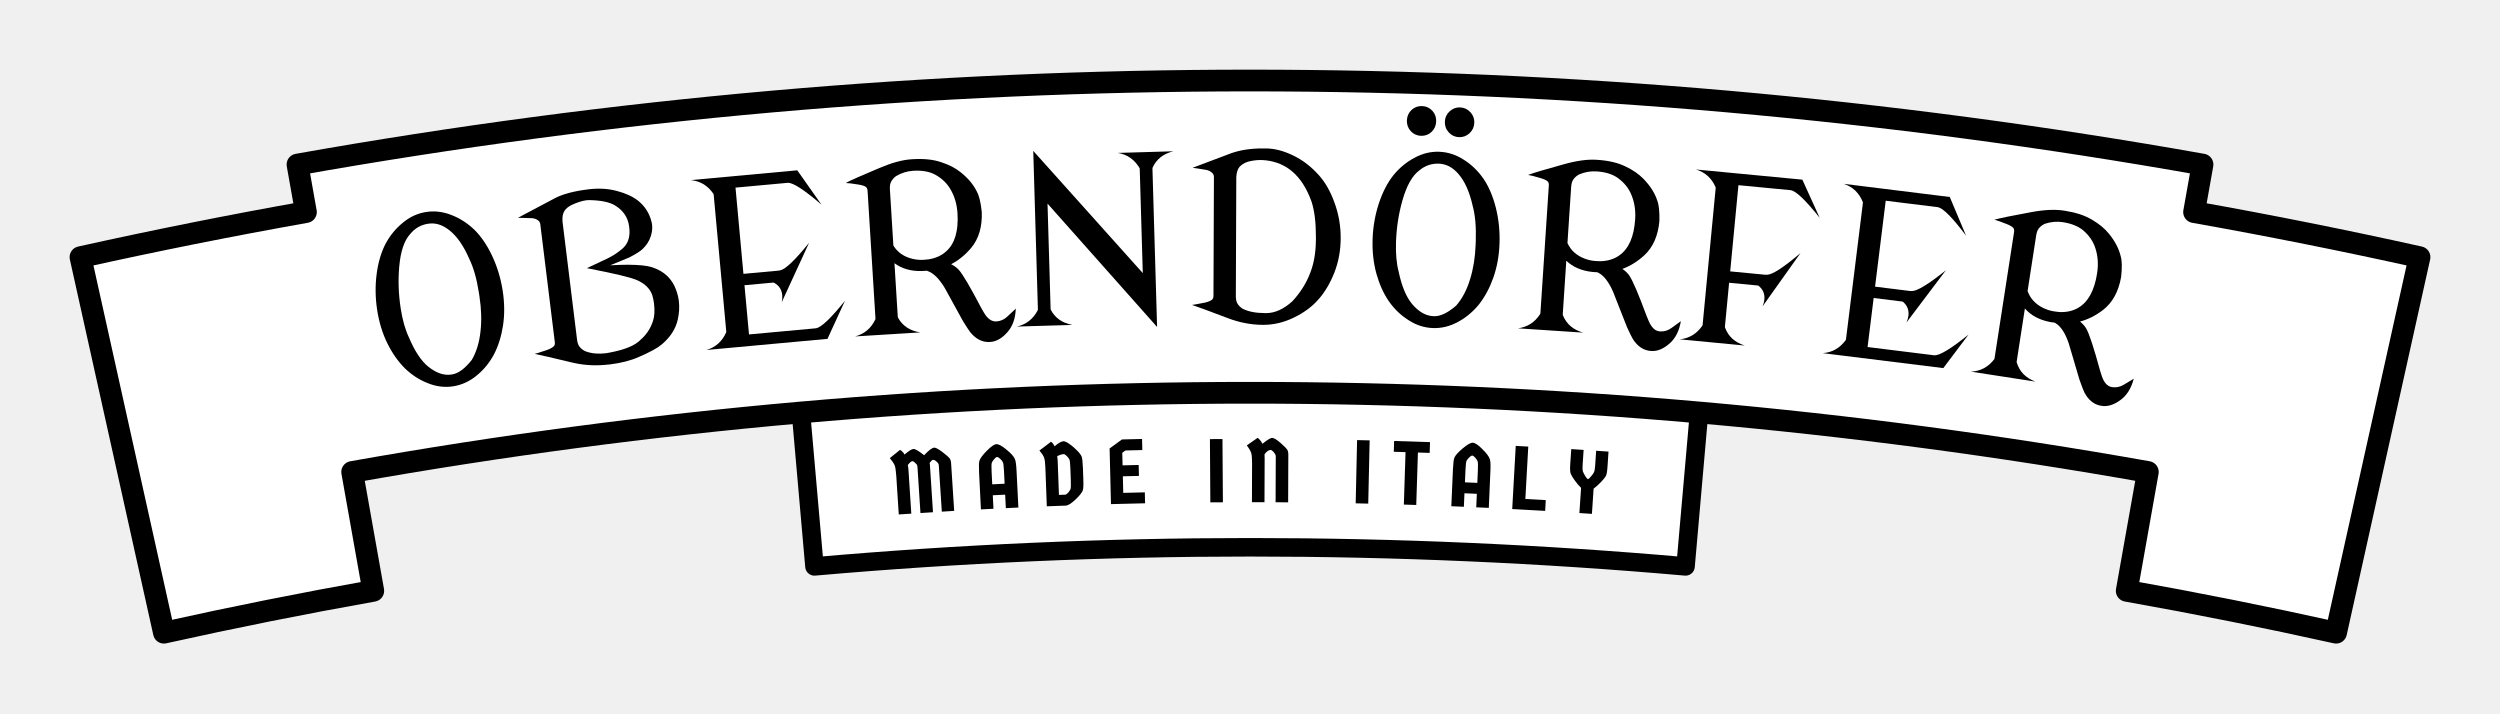
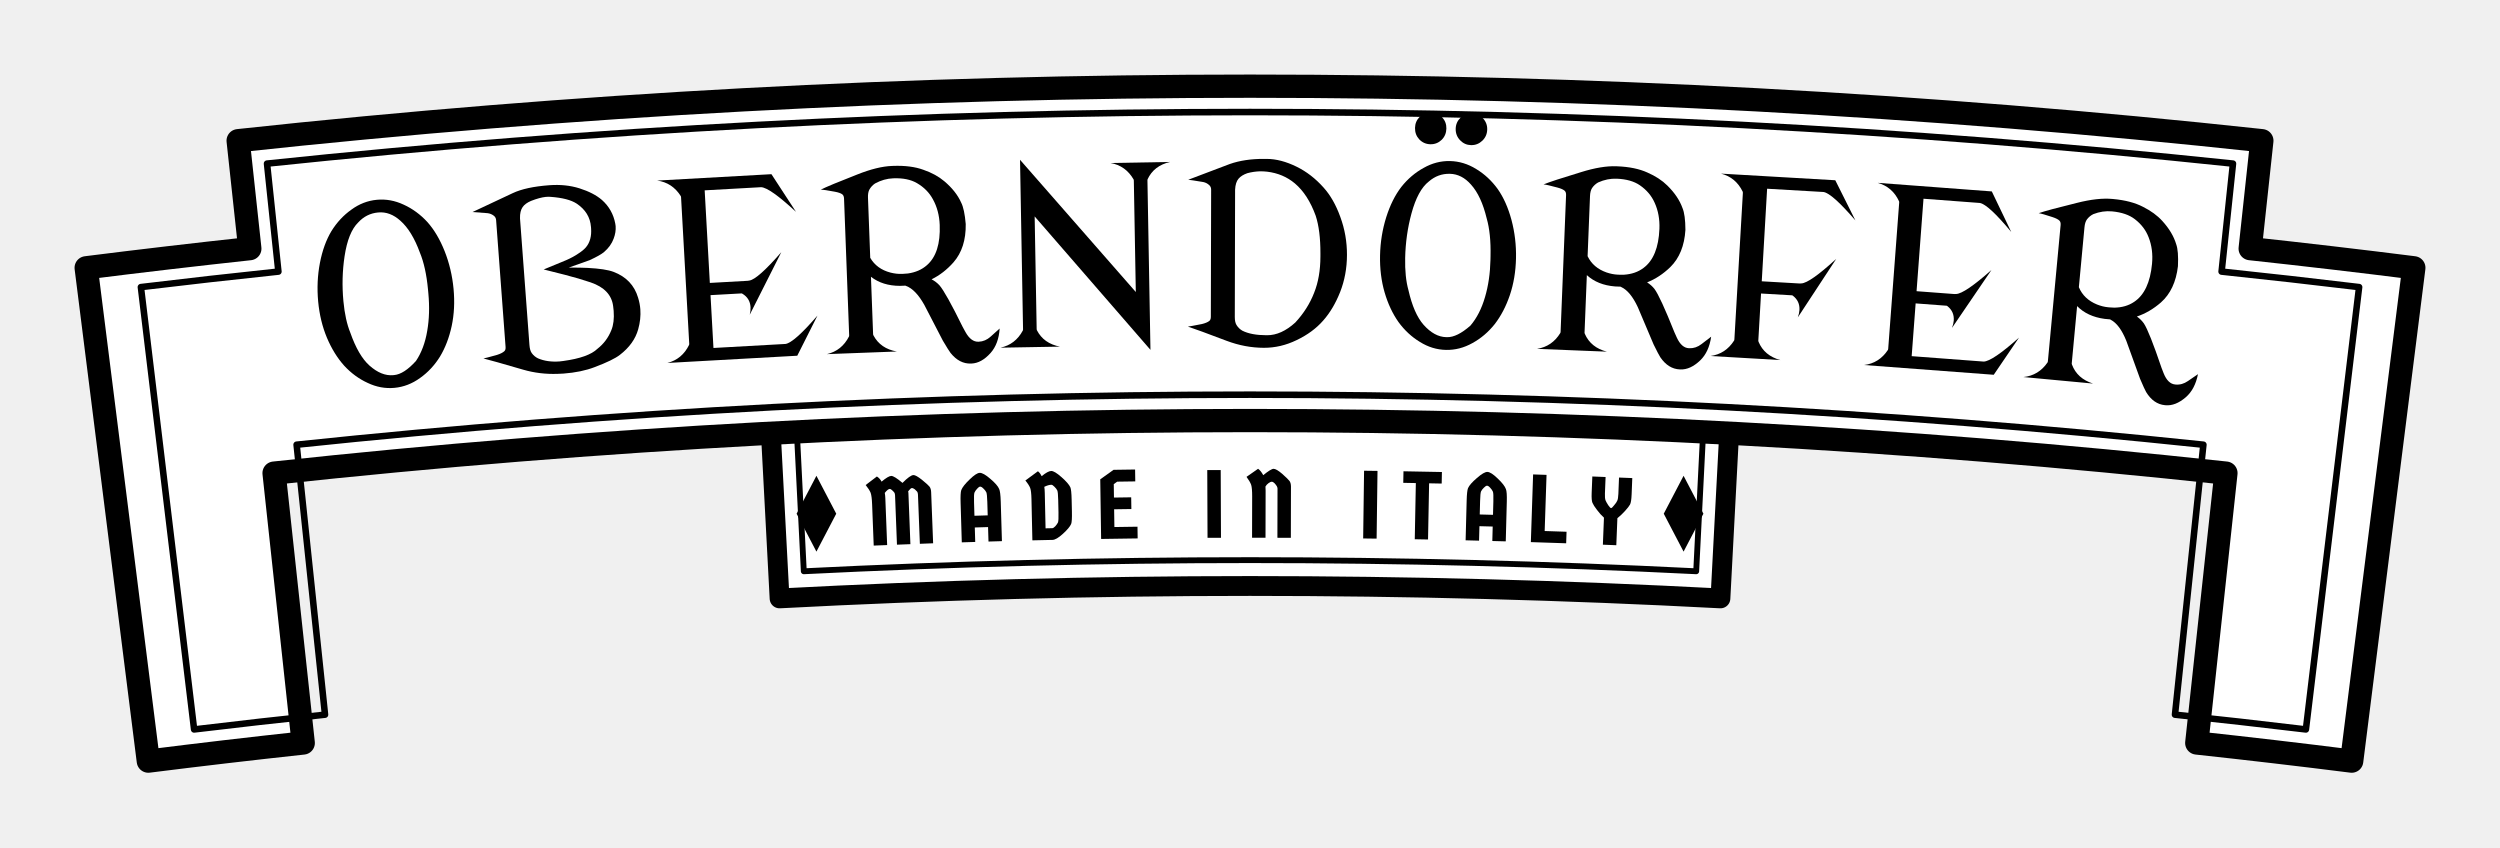
- <svg xmlns="http://www.w3.org/2000/svg" viewBox="-77.661 -20 155.322 44.306" width="155.32mm" height="44.31mm" data-pad="5">
-   <path d="M-28.128 3.034A321.214 321.214 0 0 1 28.128 3.034L27.060 15.187A309.014 309.014 0 0 0 -27.060 15.187Z" fill="#fff" stroke="#000" stroke-linejoin="round" stroke-width="1.15" />
-   <path d="M-59.179 -9.779A338.014 338.014 0 0 1 59.179 -9.779L58.654 -6.826A335.014 335.014 0 0 1 72.661 -4.025L67.477 19.306A311.114 311.114 0 0 0 54.469 16.705L55.782 9.321A318.614 318.614 0 0 0 -55.782 9.321L-54.469 16.705A311.114 311.114 0 0 0 -67.477 19.306L-72.661 -4.025A335.014 335.014 0 0 1 -58.654 -6.826Z" fill="#fff" stroke="#000" stroke-linejoin="round" stroke-width="1.35" />
+ <svg xmlns="http://www.w3.org/2000/svg" viewBox="-72.527 -20 145.054 49.161" width="145.05mm" height="49.16mm" data-pad="5">
+   <path d="M-27.938 2.537A529.662 529.662 0 0 1 27.938 2.537L27.295 14.720A517.462 517.462 0 0 0 -27.295 14.720Z" fill="#fff" stroke="#000" stroke-linejoin="round" stroke-width="1.15" />
+   <path d="M-26.348 3.958A528.162 528.162 0 0 1 26.348 3.958L25.889 13.146A518.962 518.962 0 0 0 -25.889 13.146Z" fill="none" stroke="#000" stroke-linejoin="round" stroke-width="0.34" />
+   <path d="M-58.709 -11.837A546.462 546.462 0 0 1 58.709 -11.837L58.032 -5.574A540.162 540.162 0 0 1 67.527 -4.462L63.921 24.161A511.312 511.312 0 0 0 54.933 23.109L56.625 7.451A527.062 527.062 0 0 0 -56.625 7.451L-54.933 23.109A511.312 511.312 0 0 0 -63.921 24.161L-67.527 -4.462A540.162 540.162 0 0 1 -58.032 -5.574Z" fill="#fff" stroke="#000" stroke-linejoin="round" stroke-width="1.35" />
+   <path d="M-57.034 -10.507A544.962 544.962 0 0 1 57.034 -10.507L56.374 -4.242A538.662 538.662 0 0 1 64.352 -3.342L61.264 22.323A512.812 512.812 0 0 0 53.669 21.466L55.317 5.803A528.562 528.562 0 0 0 -55.317 5.803L-53.669 21.466A512.812 512.812 0 0 0 -61.264 22.323L-64.352 -3.342A538.662 538.662 0 0 1 -56.374 -4.242Z" fill="none" stroke="#000" stroke-linejoin="round" stroke-width="0.38" />
+   <path d="M0 -2.200L1.150 0L0 2.200L-1.150 0Z" fill="#000" transform="translate(-25.157 9.806)" />
+   <path d="M0 -2.200L1.150 0L0 2.200L-1.150 0Z" fill="#000" transform="translate(25.157 9.806)" />
  <g fill="#000">
-     <path d="M2.37 -5.10Q2.37 -4.00 2.60 -3.24Q2.94 -1.88 3.52 -1.25Q4.16 -0.56 4.85 -0.56Q4.87 -0.56 4.88 -0.56Q4.89 -0.56 4.90 -0.56Q5.48 -0.56 6.24 -1.26Q6.78 -1.92 7.05 -2.93Q7.32 -3.92 7.32 -5.10Q7.32 -5.20 7.32 -5.32Q7.32 -6.63 7.05 -7.50Q6.71 -8.79 6.10 -9.44Q5.55 -10.04 4.86 -10.04H4.85Q4.17 -10.04 3.65 -9.57Q3.02 -9.06 2.68 -7.69Q2.37 -6.44 2.37 -5.10ZM2.06 -9.22Q2.60 -9.93 3.33 -10.35Q4.05 -10.78 4.85 -10.78Q5.65 -10.78 6.38 -10.35Q7.11 -9.93 7.65 -9.22Q8.18 -8.50 8.49 -7.44Q8.80 -6.37 8.80 -5.22Q8.80 -4.07 8.49 -3.08Q8.18 -2.10 7.65 -1.38Q7.11 -0.67 6.38 -0.25Q5.65 0.18 4.85 0.18Q4.05 0.18 3.33 -0.25Q2.60 -0.67 2.06 -1.38Q1.53 -2.10 1.22 -3.08Q0.91 -4.07 0.91 -5.22Q0.91 -6.37 1.22 -7.44Q1.53 -8.50 2.06 -9.22Z" transform="translate(-49.528 3.820) rotate(-8.820) translate(-4.855 0)" />
-     <path d="M3.85 -9.95Q3.50 -9.83 3.34 -9.63Q3.16 -9.41 3.14 -8.99V-1.61Q3.14 -1.30 3.24 -1.14Q3.37 -0.93 3.58 -0.81Q4.10 -0.54 4.81 -0.54Q4.92 -0.54 5.03 -0.55Q6.50 -0.64 7.06 -1.11Q7.63 -1.49 7.94 -2.12Q8.16 -2.55 8.16 -3.23Q8.16 -3.37 8.15 -3.51Q8.10 -4.49 6.95 -4.98Q6.29 -5.26 5.49 -5.53Q4.41 -5.89 4.29 -5.93Q5.49 -6.32 5.63 -6.37Q6.06 -6.52 6.38 -6.71Q6.66 -6.86 6.83 -7.03Q7.21 -7.42 7.21 -8.11Q7.21 -8.14 7.21 -8.18Q7.21 -9.03 6.48 -9.60Q6.02 -9.95 5.01 -10.10Q4.91 -10.12 4.73 -10.12Q4.37 -10.11 3.85 -9.95ZM0.42 -1.04Q0.54 -1.05 1.23 -1.19Q1.52 -1.26 1.66 -1.37Q1.75 -1.44 1.75 -1.61V-8.99Q1.75 -9.15 1.64 -9.25Q1.49 -9.39 1.28 -9.43Q0.65 -9.53 0.42 -9.56L2.83 -10.48Q3.61 -10.78 4.98 -10.78Q5.93 -10.78 6.71 -10.47Q7.51 -10.15 7.96 -9.70Q8.54 -9.10 8.63 -8.27Q8.64 -8.20 8.64 -8.13Q8.64 -7.77 8.47 -7.41Q8.28 -6.99 7.86 -6.68Q7.63 -6.51 6.99 -6.27Q6.94 -6.25 5.75 -5.93Q6.45 -5.88 6.84 -5.83Q7.87 -5.70 8.32 -5.49Q9.39 -4.99 9.63 -3.89Q9.71 -3.54 9.71 -3.21Q9.71 -2.64 9.50 -2.06Q9.20 -1.23 8.33 -0.66Q7.91 -0.38 6.82 -0.06Q6.03 0.18 4.98 0.18Q4.89 0.18 4.64 0.17Q3.61 0.13 2.67 -0.22Q0.91 -0.88 0.42 -1.04Z" transform="translate(-39.460 2.419) rotate(-7.017) translate(-5.311 0)" />
-     <path d="M0.42 0.00Q1.29 -0.17 1.74 -0.98L1.75 -1.04V-9.56L1.74 -9.62Q1.29 -10.43 0.42 -10.60H7.06L8.36 -8.34Q6.92 -9.83 6.42 -9.88L6.32 -9.88H3.14V-4.50H5.34L5.44 -4.51Q5.93 -4.56 7.38 -6.05L5.35 -2.53Q5.42 -2.76 5.42 -2.96Q5.42 -3.48 4.99 -3.77L4.95 -3.79H3.14V-0.72H7.23L7.33 -0.72Q7.83 -0.77 9.27 -2.26L7.97 0.00Z" transform="translate(-29.570 1.356) rotate(-5.252) translate(-4.637 0)" />
-     <path d="M4.65 -10.05Q4.10 -10.05 3.58 -9.79Q3.37 -9.66 3.24 -9.45Q3.14 -9.28 3.14 -8.98V-5.49Q3.49 -4.83 4.28 -4.59Q4.62 -4.49 4.93 -4.49Q4.97 -4.49 5.01 -4.49Q5.04 -4.49 5.29 -4.50Q5.96 -4.57 6.41 -4.94Q7.24 -5.61 7.24 -7.24Q7.24 -8.08 6.90 -8.75Q6.61 -9.34 6.01 -9.72Q5.49 -10.05 4.65 -10.05ZM0.42 0.00Q1.29 -0.17 1.74 -0.98L1.75 -1.04V-8.98Q1.75 -9.15 1.66 -9.23Q1.54 -9.33 1.23 -9.40Q0.62 -9.54 0.42 -9.55Q0.90 -9.77 2.57 -10.35Q3.75 -10.77 4.60 -10.77Q4.63 -10.77 4.66 -10.77Q5.70 -10.77 6.41 -10.48Q7.13 -10.20 7.60 -9.77Q8.26 -9.17 8.53 -8.50Q8.71 -8.12 8.75 -7.24Q8.72 -5.86 7.96 -5.05Q7.37 -4.43 6.65 -4.11Q6.91 -3.96 7.09 -3.75Q7.44 -3.32 8.35 -1.28L8.50 -0.98Q8.80 -0.39 9.23 -0.39Q9.24 -0.39 9.25 -0.39Q9.63 -0.39 9.95 -0.66Q10.31 -0.97 10.49 -1.11Q10.40 -0.22 9.91 0.29Q9.36 0.86 8.78 0.86Q8.76 0.86 8.75 0.86Q8.08 0.86 7.59 0.20Q7.49 0.06 7.17 -0.53L6.17 -2.65Q5.70 -3.56 5.16 -3.78L5.12 -3.80Q4.97 -3.80 4.80 -3.80Q3.79 -3.84 3.14 -4.39V-1.04L3.16 -0.98Q3.54 -0.20 4.48 0.00Z" transform="translate(-19.925 0.615) rotate(-3.536) translate(-5.037 0)" />
-     <path d="M0.42 0.00Q1.29 -0.17 1.74 -0.98L1.75 -1.04V-10.88L8.33 -3.09V-9.56L8.32 -9.62Q7.87 -10.43 7.00 -10.60H10.45Q9.51 -10.40 9.13 -9.62L9.12 -9.56V0.28L2.54 -7.58V-1.04L2.55 -0.98Q2.93 -0.20 3.87 0.00Z" transform="translate(-9.462 0.139) rotate(-1.679) translate(-5.437 0)" />
-     <path d="M3.85 -9.95Q3.51 -9.83 3.34 -9.63Q3.16 -9.42 3.14 -8.99V-1.61Q3.14 -1.30 3.24 -1.14Q3.37 -0.93 3.58 -0.81Q4.10 -0.55 4.97 -0.55Q5.00 -0.55 5.02 -0.55Q5.84 -0.55 6.65 -1.29Q7.38 -2.08 7.74 -3.02Q8.10 -3.92 8.10 -5.12Q8.10 -5.21 8.10 -5.30Q8.10 -6.64 7.82 -7.49Q7.37 -8.72 6.61 -9.36Q5.93 -9.93 4.99 -10.04Q4.81 -10.06 4.60 -10.06Q4.22 -10.05 3.85 -9.95ZM0.42 -1.04Q0.53 -1.05 1.23 -1.19Q1.52 -1.26 1.66 -1.37Q1.75 -1.44 1.75 -1.61V-8.99Q1.75 -9.15 1.64 -9.25Q1.49 -9.39 1.29 -9.43Q0.56 -9.55 0.42 -9.56L2.83 -10.48Q3.68 -10.78 4.78 -10.78Q4.88 -10.78 4.98 -10.78Q5.79 -10.78 6.71 -10.33Q7.57 -9.91 8.27 -9.13Q8.87 -8.47 9.25 -7.42Q9.64 -6.37 9.64 -5.22Q9.64 -4.07 9.25 -3.07Q8.86 -2.08 8.27 -1.41Q7.67 -0.72 6.73 -0.27Q5.81 0.18 4.83 0.18Q3.74 0.18 2.67 -0.22Q1.00 -0.85 0.42 -1.04Z" transform="translate(1.249 0.002) rotate(0.221) translate(-5.275 0)" />
-     <path d="M5.41 -12.00Q5.14 -12.27 5.14 -12.66Q5.14 -13.04 5.41 -13.31Q5.68 -13.58 6.05 -13.58Q6.43 -13.58 6.70 -13.31Q6.97 -13.04 6.97 -12.66Q6.97 -12.27 6.70 -12.00Q6.43 -11.73 6.05 -11.73Q5.68 -11.73 5.41 -12.00ZM3.04 -12.00Q2.78 -12.27 2.78 -12.66Q2.78 -13.04 3.04 -13.31Q3.31 -13.58 3.69 -13.58Q4.07 -13.58 4.34 -13.31Q4.60 -13.04 4.60 -12.66Q4.60 -12.27 4.34 -12.00Q4.07 -11.73 3.69 -11.73Q3.31 -11.73 3.04 -12.00ZM2.37 -5.10Q2.37 -4.00 2.60 -3.24Q2.94 -1.88 3.52 -1.25Q4.16 -0.56 4.85 -0.56Q4.87 -0.56 4.88 -0.56Q4.89 -0.56 4.90 -0.56Q5.48 -0.56 6.24 -1.26Q6.78 -1.92 7.05 -2.93Q7.32 -3.92 7.32 -5.10Q7.32 -5.20 7.32 -5.32Q7.32 -6.63 7.05 -7.50Q6.71 -8.79 6.10 -9.44Q5.55 -10.04 4.86 -10.04H4.85Q4.17 -10.04 3.65 -9.57Q3.02 -9.06 2.68 -7.69Q2.37 -6.44 2.37 -5.10ZM2.06 -9.22Q2.60 -9.93 3.33 -10.35Q4.05 -10.78 4.85 -10.78Q5.65 -10.78 6.38 -10.35Q7.11 -9.93 7.65 -9.22Q8.18 -8.50 8.49 -7.44Q8.80 -6.37 8.80 -5.22Q8.80 -4.07 8.49 -3.08Q8.18 -2.10 7.65 -1.38Q7.11 -0.67 6.38 -0.25Q5.65 0.18 4.85 0.18Q4.05 0.18 3.33 -0.25Q2.60 -0.67 2.06 -1.38Q1.53 -2.10 1.22 -3.08Q0.91 -4.07 0.91 -5.22Q0.91 -6.37 1.22 -7.44Q1.53 -8.50 2.06 -9.22Z" transform="translate(11.376 0.200) rotate(2.018) translate(-4.855 0)" />
-     <path d="M4.65 -10.05Q4.10 -10.05 3.58 -9.79Q3.37 -9.66 3.24 -9.45Q3.14 -9.28 3.14 -8.98V-5.49Q3.49 -4.83 4.28 -4.59Q4.62 -4.49 4.93 -4.49Q4.97 -4.49 5.01 -4.49Q5.04 -4.49 5.29 -4.50Q5.96 -4.57 6.41 -4.94Q7.24 -5.61 7.24 -7.24Q7.24 -8.08 6.90 -8.75Q6.61 -9.34 6.01 -9.72Q5.49 -10.05 4.65 -10.05ZM0.42 0.00Q1.29 -0.17 1.74 -0.98L1.75 -1.04V-8.98Q1.75 -9.15 1.66 -9.23Q1.54 -9.33 1.23 -9.40Q0.62 -9.54 0.42 -9.55Q0.90 -9.77 2.57 -10.35Q3.75 -10.77 4.60 -10.77Q4.63 -10.77 4.66 -10.77Q5.70 -10.77 6.41 -10.48Q7.13 -10.20 7.60 -9.77Q8.26 -9.17 8.53 -8.50Q8.71 -8.12 8.75 -7.24Q8.72 -5.86 7.96 -5.05Q7.37 -4.43 6.65 -4.11Q6.91 -3.96 7.09 -3.75Q7.44 -3.32 8.35 -1.28L8.50 -0.98Q8.80 -0.39 9.23 -0.39Q9.24 -0.39 9.25 -0.39Q9.63 -0.39 9.95 -0.66Q10.31 -0.97 10.49 -1.11Q10.40 -0.22 9.91 0.29Q9.36 0.86 8.78 0.86Q8.76 0.86 8.75 0.86Q8.08 0.86 7.59 0.20Q7.49 0.06 7.17 -0.53L6.17 -2.65Q5.70 -3.56 5.16 -3.78L5.12 -3.80Q4.97 -3.80 4.80 -3.80Q3.79 -3.84 3.14 -4.39V-1.04L3.16 -0.98Q3.54 -0.20 4.48 0.00Z" transform="translate(21.255 0.700) rotate(3.773) translate(-5.037 0)" />
-     <path d="M0.42 0.00Q1.29 -0.17 1.74 -0.98L1.75 -1.04V-9.56L1.74 -9.62Q1.29 -10.43 0.42 -10.60H7.06L8.36 -8.34Q6.92 -9.83 6.42 -9.88L6.32 -9.88H3.14V-4.50H5.34L5.44 -4.51Q5.93 -4.56 7.38 -6.05L5.35 -2.53Q5.42 -2.76 5.42 -2.96Q5.42 -3.48 4.99 -3.77L4.95 -3.79H3.14V-1.04L3.16 -0.98Q3.54 -0.20 4.48 0.00Z" transform="translate(30.722 1.464) rotate(5.458) translate(-4.462 0)" />
-     <path d="M0.42 0.00Q1.29 -0.17 1.74 -0.98L1.75 -1.04V-9.56L1.74 -9.62Q1.29 -10.43 0.42 -10.60H7.06L8.36 -8.34Q6.92 -9.83 6.42 -9.88L6.32 -9.88H3.14V-4.50H5.34L5.44 -4.51Q5.93 -4.56 7.38 -6.05L5.35 -2.53Q5.42 -2.76 5.42 -2.96Q5.42 -3.48 4.99 -3.77L4.95 -3.79H3.14V-0.72H7.23L7.33 -0.72Q7.83 -0.77 9.27 -2.26L7.97 0.00Z" transform="translate(39.766 2.457) rotate(7.072) translate(-4.637 0)" />
-     <path d="M4.65 -10.05Q4.10 -10.05 3.58 -9.79Q3.37 -9.66 3.24 -9.45Q3.14 -9.28 3.14 -8.98V-5.49Q3.49 -4.83 4.28 -4.59Q4.62 -4.49 4.93 -4.49Q4.97 -4.49 5.01 -4.49Q5.04 -4.49 5.29 -4.50Q5.96 -4.57 6.41 -4.94Q7.24 -5.61 7.24 -7.24Q7.24 -8.08 6.90 -8.75Q6.61 -9.34 6.01 -9.72Q5.49 -10.05 4.65 -10.05ZM0.42 0.00Q1.29 -0.17 1.74 -0.98L1.75 -1.04V-8.98Q1.75 -9.15 1.66 -9.23Q1.54 -9.33 1.23 -9.40Q0.62 -9.54 0.42 -9.55Q0.90 -9.77 2.57 -10.35Q3.75 -10.77 4.60 -10.77Q4.63 -10.77 4.66 -10.77Q5.70 -10.77 6.41 -10.48Q7.13 -10.20 7.60 -9.77Q8.26 -9.17 8.53 -8.50Q8.71 -8.12 8.75 -7.24Q8.72 -5.86 7.96 -5.05Q7.37 -4.43 6.65 -4.11Q6.91 -3.96 7.09 -3.75Q7.44 -3.32 8.35 -1.28L8.50 -0.98Q8.80 -0.39 9.23 -0.39Q9.24 -0.39 9.25 -0.39Q9.63 -0.39 9.95 -0.66Q10.31 -0.97 10.49 -1.11Q10.40 -0.22 9.91 0.29Q9.36 0.86 8.78 0.86Q8.76 0.86 8.75 0.86Q8.08 0.86 7.59 0.20Q7.49 0.06 7.17 -0.53L6.17 -2.65Q5.70 -3.56 5.16 -3.78L5.12 -3.80Q4.97 -3.80 4.80 -3.80Q3.79 -3.84 3.14 -4.39V-1.04L3.16 -0.98Q3.54 -0.20 4.48 0.00Z" transform="translate(49.347 3.792) rotate(8.788) translate(-5.037 0)" />
+     <path d="M2.37 -5.10Q2.37 -4.00 2.60 -3.24Q2.94 -1.88 3.52 -1.25Q4.16 -0.56 4.85 -0.56Q4.87 -0.56 4.88 -0.56Q4.89 -0.56 4.90 -0.56Q5.48 -0.56 6.24 -1.26Q6.78 -1.92 7.05 -2.93Q7.32 -3.92 7.32 -5.10Q7.32 -5.20 7.32 -5.32Q7.32 -6.63 7.05 -7.50Q6.71 -8.79 6.10 -9.44Q5.55 -10.04 4.86 -10.04H4.85Q4.17 -10.04 3.65 -9.57Q3.02 -9.06 2.68 -7.69Q2.37 -6.44 2.37 -5.10ZM2.06 -9.22Q2.60 -9.93 3.33 -10.35Q4.05 -10.78 4.85 -10.78Q5.65 -10.78 6.38 -10.35Q7.11 -9.93 7.65 -9.22Q8.18 -8.50 8.49 -7.44Q8.80 -6.37 8.80 -5.22Q8.80 -4.07 8.49 -3.08Q8.18 -2.10 7.65 -1.38Q7.11 -0.67 6.38 -0.25Q5.65 0.18 4.85 0.18Q4.05 0.18 3.33 -0.25Q2.60 -0.67 2.06 -1.38Q1.53 -2.10 1.22 -3.08Q0.91 -4.07 0.91 -5.22Q0.91 -6.37 1.22 -7.44Q1.53 -8.50 2.06 -9.22Z" transform="translate(-49.651 2.324) rotate(-5.361) translate(-4.855 0)" />
+     <path d="M3.85 -9.95Q3.50 -9.83 3.34 -9.63Q3.16 -9.41 3.14 -8.99V-1.61Q3.14 -1.30 3.24 -1.14Q3.37 -0.93 3.58 -0.81Q4.10 -0.54 4.81 -0.54Q4.92 -0.54 5.03 -0.55Q6.50 -0.64 7.06 -1.11Q7.63 -1.49 7.94 -2.12Q8.16 -2.55 8.16 -3.23Q8.16 -3.37 8.15 -3.51Q8.10 -4.49 6.95 -4.98Q6.29 -5.26 5.49 -5.53Q4.41 -5.89 4.29 -5.93Q5.49 -6.32 5.63 -6.37Q6.06 -6.52 6.38 -6.71Q6.66 -6.86 6.83 -7.03Q7.21 -7.42 7.21 -8.11Q7.21 -8.14 7.21 -8.18Q7.21 -9.03 6.48 -9.60Q6.02 -9.95 5.01 -10.10Q4.91 -10.12 4.73 -10.12Q4.37 -10.11 3.85 -9.95ZM0.42 -1.04Q0.54 -1.05 1.23 -1.19Q1.52 -1.26 1.66 -1.37Q1.75 -1.44 1.75 -1.61V-8.99Q1.75 -9.15 1.64 -9.25Q1.49 -9.39 1.28 -9.43Q0.65 -9.53 0.42 -9.56L2.83 -10.48Q3.61 -10.78 4.98 -10.78Q5.93 -10.78 6.71 -10.47Q7.51 -10.15 7.96 -9.70Q8.54 -9.10 8.63 -8.27Q8.64 -8.20 8.64 -8.13Q8.64 -7.77 8.47 -7.41Q8.28 -6.99 7.86 -6.68Q7.63 -6.51 6.99 -6.27Q6.94 -6.25 5.75 -5.93Q6.45 -5.88 6.84 -5.83Q7.87 -5.70 8.32 -5.49Q9.39 -4.99 9.63 -3.89Q9.71 -3.54 9.71 -3.21Q9.71 -2.64 9.50 -2.06Q9.20 -1.23 8.33 -0.66Q7.91 -0.38 6.82 -0.06Q6.03 0.18 4.98 0.18Q4.89 0.18 4.64 0.17Q3.61 0.13 2.67 -0.22Q0.91 -0.88 0.42 -1.04Z" transform="translate(-39.522 1.472) rotate(-4.265) translate(-5.311 0)" />
+     <path d="M0.42 0.00Q1.29 -0.17 1.74 -0.98L1.75 -1.04V-9.56L1.74 -9.62Q1.29 -10.43 0.42 -10.60H7.06L8.36 -8.34Q6.92 -9.83 6.42 -9.88L6.32 -9.88H3.14V-4.50H5.34L5.44 -4.51Q5.93 -4.56 7.38 -6.05L5.35 -2.53Q5.42 -2.76 5.42 -2.96Q5.42 -3.48 4.99 -3.77L4.95 -3.79H3.14V-0.72H7.23L7.33 -0.72Q7.83 -0.77 9.27 -2.26L7.97 0.00Z" transform="translate(-29.596 0.825) rotate(-3.192) translate(-4.637 0)" />
+     <path d="M4.65 -10.05Q4.10 -10.05 3.58 -9.79Q3.37 -9.66 3.24 -9.45Q3.14 -9.28 3.14 -8.98V-5.49Q3.49 -4.83 4.28 -4.59Q4.62 -4.49 4.93 -4.49Q4.97 -4.49 5.01 -4.49Q5.04 -4.49 5.29 -4.50Q5.96 -4.57 6.41 -4.94Q7.24 -5.61 7.24 -7.24Q7.24 -8.08 6.90 -8.75Q6.61 -9.34 6.01 -9.72Q5.49 -10.05 4.65 -10.05ZM0.42 0.00Q1.29 -0.17 1.74 -0.98L1.75 -1.04V-8.98Q1.75 -9.15 1.66 -9.23Q1.54 -9.33 1.23 -9.40Q0.62 -9.54 0.42 -9.55Q0.90 -9.77 2.57 -10.35Q3.75 -10.77 4.60 -10.77Q4.63 -10.77 4.66 -10.77Q5.70 -10.77 6.41 -10.48Q7.13 -10.20 7.60 -9.77Q8.26 -9.17 8.53 -8.50Q8.71 -8.12 8.75 -7.24Q8.72 -5.86 7.96 -5.05Q7.37 -4.43 6.65 -4.11Q6.91 -3.96 7.09 -3.75Q7.44 -3.32 8.35 -1.28L8.50 -0.98Q8.80 -0.39 9.23 -0.39Q9.24 -0.39 9.25 -0.39Q9.63 -0.39 9.95 -0.66Q10.31 -0.97 10.49 -1.11Q10.40 -0.22 9.91 0.29Q9.36 0.86 8.78 0.86Q8.76 0.86 8.75 0.86Q8.08 0.86 7.59 0.20Q7.49 0.06 7.17 -0.53L6.17 -2.65Q5.70 -3.56 5.16 -3.78L5.12 -3.80Q4.97 -3.80 4.80 -3.80Q3.79 -3.84 3.14 -4.39V-1.04L3.16 -0.98Q3.54 -0.20 4.48 0.00Z" transform="translate(-19.933 0.374) rotate(-2.149) translate(-5.037 0)" />
+     <path d="M0.42 0.00Q1.29 -0.17 1.74 -0.98L1.75 -1.04V-10.88L8.33 -3.09V-9.56L8.32 -9.62Q7.87 -10.43 7.00 -10.60H10.45Q9.51 -10.40 9.13 -9.62L9.12 -9.56V0.28L2.54 -7.58V-1.04L2.55 -0.98Q2.93 -0.20 3.87 0.00Z" transform="translate(-9.463 0.084) rotate(-1.020) translate(-5.437 0)" />
+     <path d="M3.85 -9.95Q3.51 -9.83 3.34 -9.63Q3.16 -9.42 3.14 -8.99V-1.61Q3.14 -1.30 3.24 -1.14Q3.37 -0.93 3.58 -0.81Q4.10 -0.55 4.97 -0.55Q5.00 -0.55 5.02 -0.55Q5.84 -0.55 6.65 -1.29Q7.38 -2.08 7.74 -3.02Q8.10 -3.92 8.10 -5.12Q8.10 -5.21 8.10 -5.30Q8.10 -6.64 7.82 -7.49Q7.37 -8.72 6.61 -9.36Q5.93 -9.93 4.99 -10.04Q4.81 -10.06 4.60 -10.06Q4.22 -10.05 3.85 -9.95ZM0.42 -1.04Q0.53 -1.05 1.23 -1.19Q1.52 -1.26 1.66 -1.37Q1.75 -1.44 1.75 -1.61V-8.99Q1.75 -9.15 1.64 -9.25Q1.49 -9.39 1.29 -9.43Q0.56 -9.55 0.42 -9.56L2.83 -10.48Q3.68 -10.78 4.78 -10.78Q4.88 -10.78 4.98 -10.78Q5.79 -10.78 6.71 -10.33Q7.57 -9.91 8.27 -9.13Q8.87 -8.47 9.25 -7.42Q9.64 -6.37 9.64 -5.22Q9.64 -4.07 9.25 -3.07Q8.86 -2.08 8.27 -1.41Q7.67 -0.72 6.73 -0.27Q5.81 0.18 4.83 0.18Q3.74 0.18 2.67 -0.22Q1.00 -0.85 0.42 -1.04Z" transform="translate(1.249 0.001) rotate(0.135) translate(-5.275 0)" />
+     <path d="M5.41 -12.00Q5.14 -12.27 5.14 -12.66Q5.14 -13.04 5.41 -13.31Q5.68 -13.58 6.05 -13.58Q6.43 -13.58 6.70 -13.31Q6.97 -13.04 6.97 -12.66Q6.97 -12.27 6.70 -12.00Q6.43 -11.73 6.05 -11.73Q5.68 -11.73 5.41 -12.00ZM3.04 -12.00Q2.78 -12.27 2.78 -12.66Q2.78 -13.04 3.04 -13.31Q3.31 -13.58 3.69 -13.58Q4.07 -13.58 4.34 -13.31Q4.60 -13.04 4.60 -12.66Q4.60 -12.27 4.34 -12.00Q4.07 -11.73 3.69 -11.73Q3.31 -11.73 3.04 -12.00ZM2.37 -5.10Q2.37 -4.00 2.60 -3.24Q2.94 -1.88 3.52 -1.25Q4.16 -0.56 4.85 -0.56Q4.87 -0.56 4.88 -0.56Q4.89 -0.56 4.90 -0.56Q5.48 -0.56 6.24 -1.26Q6.78 -1.92 7.05 -2.93Q7.32 -3.92 7.32 -5.10Q7.32 -5.20 7.32 -5.32Q7.32 -6.63 7.05 -7.50Q6.71 -8.79 6.10 -9.44Q5.55 -10.04 4.86 -10.04H4.85Q4.17 -10.04 3.65 -9.57Q3.02 -9.06 2.68 -7.69Q2.37 -6.44 2.37 -5.10ZM2.06 -9.22Q2.60 -9.93 3.33 -10.35Q4.05 -10.78 4.85 -10.78Q5.65 -10.78 6.38 -10.35Q7.11 -9.93 7.65 -9.22Q8.18 -8.50 8.49 -7.44Q8.80 -6.37 8.80 -5.22Q8.80 -4.07 8.49 -3.08Q8.18 -2.10 7.65 -1.38Q7.11 -0.67 6.38 -0.25Q5.65 0.18 4.85 0.18Q4.05 0.18 3.33 -0.25Q2.60 -0.67 2.06 -1.38Q1.53 -2.10 1.22 -3.08Q0.91 -4.07 0.91 -5.22Q0.91 -6.37 1.22 -7.44Q1.53 -8.50 2.06 -9.22Z" transform="translate(11.378 0.122) rotate(1.227) translate(-4.855 0)" />
+     <path d="M4.65 -10.05Q4.10 -10.05 3.58 -9.79Q3.37 -9.66 3.24 -9.45Q3.14 -9.28 3.14 -8.98V-5.49Q3.49 -4.83 4.28 -4.59Q4.62 -4.49 4.93 -4.49Q4.97 -4.49 5.01 -4.49Q5.04 -4.49 5.29 -4.50Q5.96 -4.57 6.41 -4.94Q7.24 -5.61 7.24 -7.24Q7.24 -8.08 6.90 -8.75Q6.61 -9.34 6.01 -9.72Q5.49 -10.05 4.65 -10.05ZM0.42 0.00Q1.29 -0.17 1.74 -0.98L1.75 -1.04V-8.98Q1.75 -9.15 1.66 -9.23Q1.54 -9.33 1.23 -9.40Q0.62 -9.54 0.42 -9.55Q0.90 -9.77 2.57 -10.35Q3.75 -10.77 4.60 -10.77Q4.63 -10.77 4.66 -10.77Q5.70 -10.77 6.41 -10.48Q7.13 -10.20 7.60 -9.77Q8.26 -9.17 8.53 -8.50Q8.71 -8.12 8.75 -7.24Q8.72 -5.86 7.96 -5.05Q7.37 -4.43 6.65 -4.11Q6.91 -3.96 7.09 -3.75Q7.44 -3.32 8.35 -1.28L8.50 -0.98Q8.80 -0.39 9.23 -0.39Q9.24 -0.39 9.25 -0.39Q9.63 -0.39 9.95 -0.66Q10.31 -0.97 10.49 -1.11Q10.40 -0.22 9.91 0.29Q9.36 0.86 8.78 0.86Q8.76 0.86 8.75 0.86Q8.08 0.86 7.59 0.20Q7.49 0.06 7.17 -0.53L6.17 -2.65Q5.70 -3.56 5.16 -3.78L5.12 -3.80Q4.97 -3.80 4.80 -3.80Q3.79 -3.84 3.14 -4.39V-1.04L3.16 -0.98Q3.54 -0.20 4.48 0.00Z" transform="translate(21.264 0.426) rotate(2.293) translate(-5.037 0)" />
+     <path d="M0.42 0.00Q1.29 -0.17 1.74 -0.98L1.75 -1.04V-9.56L1.74 -9.62Q1.29 -10.43 0.42 -10.60H7.06L8.36 -8.34Q6.92 -9.83 6.42 -9.88L6.32 -9.88H3.14V-4.50H5.34L5.44 -4.51Q5.93 -4.56 7.38 -6.05L5.35 -2.53Q5.42 -2.76 5.42 -2.96Q5.42 -3.48 4.99 -3.77L4.95 -3.79H3.14V-1.04L3.16 -0.98Q3.54 -0.20 4.48 0.00Z" transform="translate(30.752 0.890) rotate(3.317) translate(-4.462 0)" />
+     <path d="M0.42 0.00Q1.29 -0.17 1.74 -0.98L1.75 -1.04V-9.56L1.74 -9.62Q1.29 -10.43 0.42 -10.60H7.06L8.36 -8.34Q6.92 -9.83 6.42 -9.88L6.32 -9.88H3.14V-4.50H5.34L5.44 -4.51Q5.93 -4.56 7.38 -6.05L5.35 -2.53Q5.42 -2.76 5.42 -2.96Q5.42 -3.48 4.99 -3.77L4.95 -3.79H3.14V-0.72H7.23L7.33 -0.72Q7.83 -0.77 9.27 -2.26L7.97 0.00Z" transform="translate(39.830 1.495) rotate(4.298) translate(-4.637 0)" />
+     <path d="M4.65 -10.05Q4.10 -10.05 3.58 -9.79Q3.37 -9.66 3.24 -9.45Q3.14 -9.28 3.14 -8.98V-5.49Q3.49 -4.83 4.28 -4.59Q4.62 -4.49 4.93 -4.49Q4.97 -4.49 5.01 -4.49Q5.04 -4.49 5.29 -4.50Q5.96 -4.57 6.41 -4.94Q7.24 -5.61 7.24 -7.24Q7.24 -8.08 6.90 -8.75Q6.61 -9.34 6.01 -9.72Q5.49 -10.05 4.65 -10.05ZM0.42 0.00Q1.29 -0.17 1.74 -0.98L1.75 -1.04V-8.98Q1.75 -9.15 1.66 -9.23Q1.54 -9.33 1.23 -9.40Q0.62 -9.54 0.42 -9.55Q0.90 -9.77 2.57 -10.35Q3.75 -10.77 4.60 -10.77Q4.63 -10.77 4.66 -10.77Q5.70 -10.77 6.41 -10.48Q7.13 -10.20 7.60 -9.77Q8.26 -9.17 8.53 -8.50Q8.71 -8.12 8.75 -7.24Q8.72 -5.86 7.96 -5.05Q7.37 -4.43 6.65 -4.11Q6.91 -3.96 7.09 -3.75Q7.44 -3.32 8.35 -1.28L8.50 -0.98Q8.80 -0.39 9.23 -0.39Q9.24 -0.39 9.25 -0.39Q9.63 -0.39 9.95 -0.66Q10.31 -0.97 10.49 -1.11Q10.40 -0.22 9.91 0.29Q9.36 0.86 8.78 0.86Q8.76 0.86 8.75 0.86Q8.08 0.86 7.59 0.20Q7.49 0.06 7.17 -0.53L6.17 -2.65Q5.70 -3.56 5.16 -3.78L5.12 -3.80Q4.97 -3.80 4.80 -3.80Q3.79 -3.84 3.14 -4.39V-1.04L3.16 -0.98Q3.54 -0.20 4.48 0.00Z" transform="translate(49.470 2.307) rotate(5.341) translate(-5.037 0)" />
  </g>
  <g fill="#000">
-     <path d="M1.74 0.00V-2.86Q1.74 -2.96 1.71 -3.02Q1.67 -3.08 1.58 -3.17Q1.50 -3.25 1.45 -3.25Q1.34 -3.25 1.15 -3.03Q1.17 -2.89 1.17 -2.73V0.00H0.39V-2.40Q0.39 -2.88 0.33 -3.07Q0.26 -3.26 0.06 -3.53L0.73 -4.00Q0.91 -3.87 0.99 -3.69Q1.39 -4.00 1.56 -4.00Q1.73 -4.00 2.20 -3.57Q2.66 -4.00 2.85 -4.00Q2.99 -4.00 3.33 -3.71Q3.67 -3.41 3.76 -3.29Q3.84 -3.17 3.84 -2.97V0.00H3.07V-2.86Q3.07 -2.97 3.03 -3.03Q2.99 -3.08 2.90 -3.17Q2.80 -3.25 2.73 -3.25Q2.66 -3.25 2.51 -3.07Q2.52 -3.04 2.52 -2.97V0.00Z" transform="translate(-20.153 11.852) rotate(-3.706) translate(-2.062 0)" />
-     <path d="M2.54 -3.03Q2.61 -2.87 2.61 -2.30V0.00H1.83V-0.84H1.06V0.00H0.28V-2.30Q0.28 -2.87 0.34 -3.03Q0.44 -3.27 0.84 -3.63Q1.24 -4.00 1.44 -4.00Q1.65 -4.00 2.05 -3.63Q2.45 -3.27 2.54 -3.03ZM1.06 -2.30V-1.52H1.83V-2.30Q1.83 -2.76 1.79 -2.86Q1.74 -2.97 1.63 -3.08Q1.52 -3.20 1.44 -3.20Q1.37 -3.20 1.26 -3.08Q1.15 -2.97 1.10 -2.86Q1.06 -2.76 1.06 -2.30Z" transform="translate(-15.555 11.588) rotate(-2.859) translate(-1.444 0)" />
-     <path d="M1.01 -3.71Q1.38 -4.00 1.57 -4.00Q1.76 -4.00 2.16 -3.63Q2.56 -3.26 2.66 -3.03Q2.72 -2.89 2.72 -2.30V-1.63Q2.72 -1.04 2.66 -0.90Q2.56 -0.68 2.17 -0.34Q1.78 0.00 1.56 0.00H0.39V-2.40Q0.39 -2.86 0.33 -3.04Q0.26 -3.23 0.06 -3.48L0.80 -4.00Q0.92 -3.91 1.01 -3.71ZM1.56 -3.20Q1.39 -3.20 1.15 -3.09Q1.17 -2.97 1.17 -2.73V-0.68H1.56Q1.63 -0.68 1.74 -0.79Q1.85 -0.91 1.90 -1.01Q1.94 -1.12 1.94 -1.58V-2.30Q1.94 -2.76 1.90 -2.86Q1.85 -2.97 1.74 -3.08Q1.63 -3.20 1.56 -3.20Z" transform="translate(-11.515 11.413) rotate(-2.116) translate(-1.500 0)" />
-     <path d="M1.06 -2.39H2.06V-1.71H1.06V-0.68H2.40V0.00H0.28V-3.46L1.06 -4.00H2.31V-3.31H1.26L1.06 -3.17Z" transform="translate(-7.648 11.294) rotate(-1.405) translate(-1.270 0)" />
-     <path d="M0.31 0.00V-3.93H1.09V0.00Z" transform="translate(-2.072 11.207) rotate(-0.381) translate(-0.702 0)" />
-     <path d="M1.16 -2.97 1.17 -2.73V0.00H0.39V-2.40Q0.39 -2.88 0.33 -3.07Q0.26 -3.26 0.06 -3.53L0.73 -4.00Q0.89 -3.89 1.03 -3.63Q1.48 -4.00 1.63 -4.00Q1.79 -4.00 2.13 -3.71Q2.47 -3.41 2.56 -3.29Q2.64 -3.17 2.64 -2.97V0.00H1.86V-2.86Q1.86 -2.91 1.82 -2.99Q1.78 -3.06 1.69 -3.16Q1.60 -3.25 1.53 -3.25Q1.45 -3.25 1.34 -3.17Q1.22 -3.08 1.16 -2.97Z" transform="translate(1.191 11.202) rotate(0.219) translate(-1.461 0)" />
-     <path d="M0.31 0.00V-3.93H1.09V0.00Z" transform="translate(6.958 11.278) rotate(1.279) translate(-0.702 0)" />
-     <path d="M2.30 -3.93V-3.26H1.57V0.00H0.80V-3.26H0.07V-3.93Z" transform="translate(9.944 11.359) rotate(1.828) translate(-1.185 0)" />
-     <path d="M2.54 -3.03Q2.61 -2.87 2.61 -2.30V0.00H1.83V-0.84H1.06V0.00H0.28V-2.30Q0.28 -2.87 0.34 -3.03Q0.44 -3.27 0.84 -3.63Q1.24 -4.00 1.44 -4.00Q1.65 -4.00 2.05 -3.63Q2.45 -3.27 2.54 -3.03ZM1.06 -2.30V-1.52H1.83V-2.30Q1.83 -2.76 1.79 -2.86Q1.74 -2.97 1.63 -3.08Q1.52 -3.20 1.44 -3.20Q1.37 -3.20 1.26 -3.08Q1.15 -2.97 1.10 -2.86Q1.06 -2.76 1.06 -2.30Z" transform="translate(13.671 11.500) rotate(2.513) translate(-1.444 0)" />
-     <path d="M2.13 -0.67V0.00H0.08V-3.93H0.86V-0.67Z" transform="translate(17.306 11.681) rotate(3.182) translate(-1.096 0)" />
-     <path d="M0.97 0.00V-1.57Q0.75 -1.75 0.55 -2.00Q0.34 -2.25 0.27 -2.40Q0.20 -2.54 0.20 -2.98V-3.93H0.97V-2.98Q0.97 -2.70 1.02 -2.58Q1.07 -2.47 1.19 -2.30Q1.31 -2.14 1.36 -2.14Q1.41 -2.14 1.53 -2.31Q1.66 -2.47 1.70 -2.58Q1.75 -2.69 1.75 -2.98V-3.93H2.52V-2.98Q2.52 -2.53 2.45 -2.39Q2.38 -2.25 2.17 -2.00Q1.96 -1.75 1.75 -1.57V0.00Z" transform="translate(20.854 11.898) rotate(3.835) translate(-1.360 0)" />
+     <path d="M1.74 0.00V-2.86Q1.74 -2.96 1.71 -3.02Q1.67 -3.08 1.58 -3.17Q1.50 -3.25 1.45 -3.25Q1.34 -3.25 1.15 -3.03Q1.17 -2.89 1.17 -2.73V0.00H0.39V-2.40Q0.39 -2.88 0.33 -3.07Q0.26 -3.26 0.06 -3.53L0.73 -4.00Q0.91 -3.87 0.99 -3.69Q1.39 -4.00 1.56 -4.00Q1.73 -4.00 2.20 -3.57Q2.66 -4.00 2.85 -4.00Q2.99 -4.00 3.33 -3.71Q3.67 -3.41 3.76 -3.29Q3.84 -3.17 3.84 -2.97V0.00H3.07V-2.86Q3.07 -2.97 3.03 -3.03Q2.99 -3.08 2.90 -3.17Q2.80 -3.25 2.73 -3.25Q2.66 -3.25 2.51 -3.07Q2.52 -3.04 2.52 -2.97V0.00Z" transform="translate(-20.162 11.591) rotate(-2.221) translate(-2.062 0)" />
+     <path d="M2.54 -3.03Q2.61 -2.87 2.61 -2.30V0.00H1.83V-0.84H1.06V0.00H0.28V-2.30Q0.28 -2.87 0.34 -3.03Q0.44 -3.27 0.84 -3.63Q1.24 -4.00 1.44 -4.00Q1.65 -4.00 2.05 -3.63Q2.45 -3.27 2.54 -3.03ZM1.06 -2.30V-1.52H1.83V-2.30Q1.83 -2.76 1.79 -2.86Q1.74 -2.97 1.63 -3.08Q1.52 -3.20 1.44 -3.20Q1.37 -3.20 1.26 -3.08Q1.15 -2.97 1.10 -2.86Q1.06 -2.76 1.06 -2.30Z" transform="translate(-15.559 11.433) rotate(-1.714) translate(-1.444 0)" />
+     <path d="M1.01 -3.71Q1.38 -4.00 1.57 -4.00Q1.76 -4.00 2.16 -3.63Q2.56 -3.26 2.66 -3.03Q2.72 -2.89 2.72 -2.30V-1.63Q2.72 -1.04 2.66 -0.90Q2.56 -0.68 2.17 -0.34Q1.78 0.00 1.56 0.00H0.39V-2.40Q0.39 -2.86 0.33 -3.04Q0.26 -3.23 0.06 -3.48L0.80 -4.00Q0.92 -3.91 1.01 -3.71ZM1.56 -3.20Q1.39 -3.20 1.15 -3.09Q1.17 -2.97 1.17 -2.73V-0.68H1.56Q1.63 -0.68 1.74 -0.79Q1.85 -0.91 1.90 -1.01Q1.94 -1.12 1.94 -1.58V-2.30Q1.94 -2.76 1.90 -2.86Q1.85 -2.97 1.74 -3.08Q1.63 -3.20 1.56 -3.20Z" transform="translate(-11.517 11.327) rotate(-1.268) translate(-1.500 0)" />
+     <path d="M1.06 -2.39H2.06V-1.71H1.06V-0.68H2.40V0.00H0.28V-3.46L1.06 -4.00H2.31V-3.31H1.26L1.06 -3.17Z" transform="translate(-7.648 11.256) rotate(-0.842) translate(-1.270 0)" />
+     <path d="M0.31 0.00V-3.93H1.09V0.00Z" transform="translate(-2.072 11.204) rotate(-0.228) translate(-0.702 0)" />
+     <path d="M1.16 -2.97 1.17 -2.73V0.00H0.39V-2.40Q0.39 -2.88 0.33 -3.07Q0.26 -3.26 0.06 -3.53L0.73 -4.00Q0.89 -3.89 1.03 -3.63Q1.48 -4.00 1.63 -4.00Q1.79 -4.00 2.13 -3.71Q2.47 -3.41 2.56 -3.29Q2.64 -3.17 2.64 -2.97V0.00H1.86V-2.86Q1.86 -2.91 1.82 -2.99Q1.78 -3.06 1.69 -3.16Q1.60 -3.25 1.53 -3.25Q1.45 -3.25 1.34 -3.17Q1.22 -3.08 1.16 -2.97Z" transform="translate(1.191 11.201) rotate(0.131) translate(-1.461 0)" />
+     <path d="M0.31 0.00V-3.93H1.09V0.00Z" transform="translate(6.958 11.247) rotate(0.766) translate(-0.702 0)" />
+     <path d="M2.30 -3.93V-3.26H1.57V0.00H0.80V-3.26H0.07V-3.93Z" transform="translate(9.945 11.295) rotate(1.095) translate(-1.185 0)" />
+     <path d="M2.54 -3.03Q2.61 -2.87 2.61 -2.30V0.00H1.83V-0.84H1.06V0.00H0.28V-2.30Q0.28 -2.87 0.34 -3.03Q0.44 -3.27 0.84 -3.63Q1.24 -4.00 1.44 -4.00Q1.65 -4.00 2.05 -3.63Q2.45 -3.27 2.54 -3.03ZM1.06 -2.30V-1.52H1.83V-2.30Q1.83 -2.76 1.79 -2.86Q1.74 -2.97 1.63 -3.08Q1.52 -3.20 1.44 -3.20Q1.37 -3.20 1.26 -3.08Q1.15 -2.97 1.10 -2.86Q1.06 -2.76 1.06 -2.30Z" transform="translate(13.674 11.380) rotate(1.506) translate(-1.444 0)" />
+     <path d="M2.13 -0.67V0.00H0.08V-3.93H0.86V-0.67Z" transform="translate(17.311 11.488) rotate(1.907) translate(-1.096 0)" />
+     <path d="M0.97 0.00V-1.57Q0.75 -1.75 0.55 -2.00Q0.34 -2.25 0.27 -2.40Q0.20 -2.54 0.20 -2.98V-3.93H0.97V-2.98Q0.97 -2.70 1.02 -2.58Q1.07 -2.47 1.19 -2.30Q1.31 -2.14 1.36 -2.14Q1.41 -2.14 1.53 -2.31Q1.66 -2.47 1.70 -2.58Q1.75 -2.69 1.75 -2.98V-3.93H2.52V-2.98Q2.52 -2.53 2.45 -2.39Q2.38 -2.25 2.17 -2.00Q1.96 -1.75 1.75 -1.57V0.00Z" transform="translate(20.864 11.619) rotate(2.298) translate(-1.360 0)" />
  </g>
</svg>
